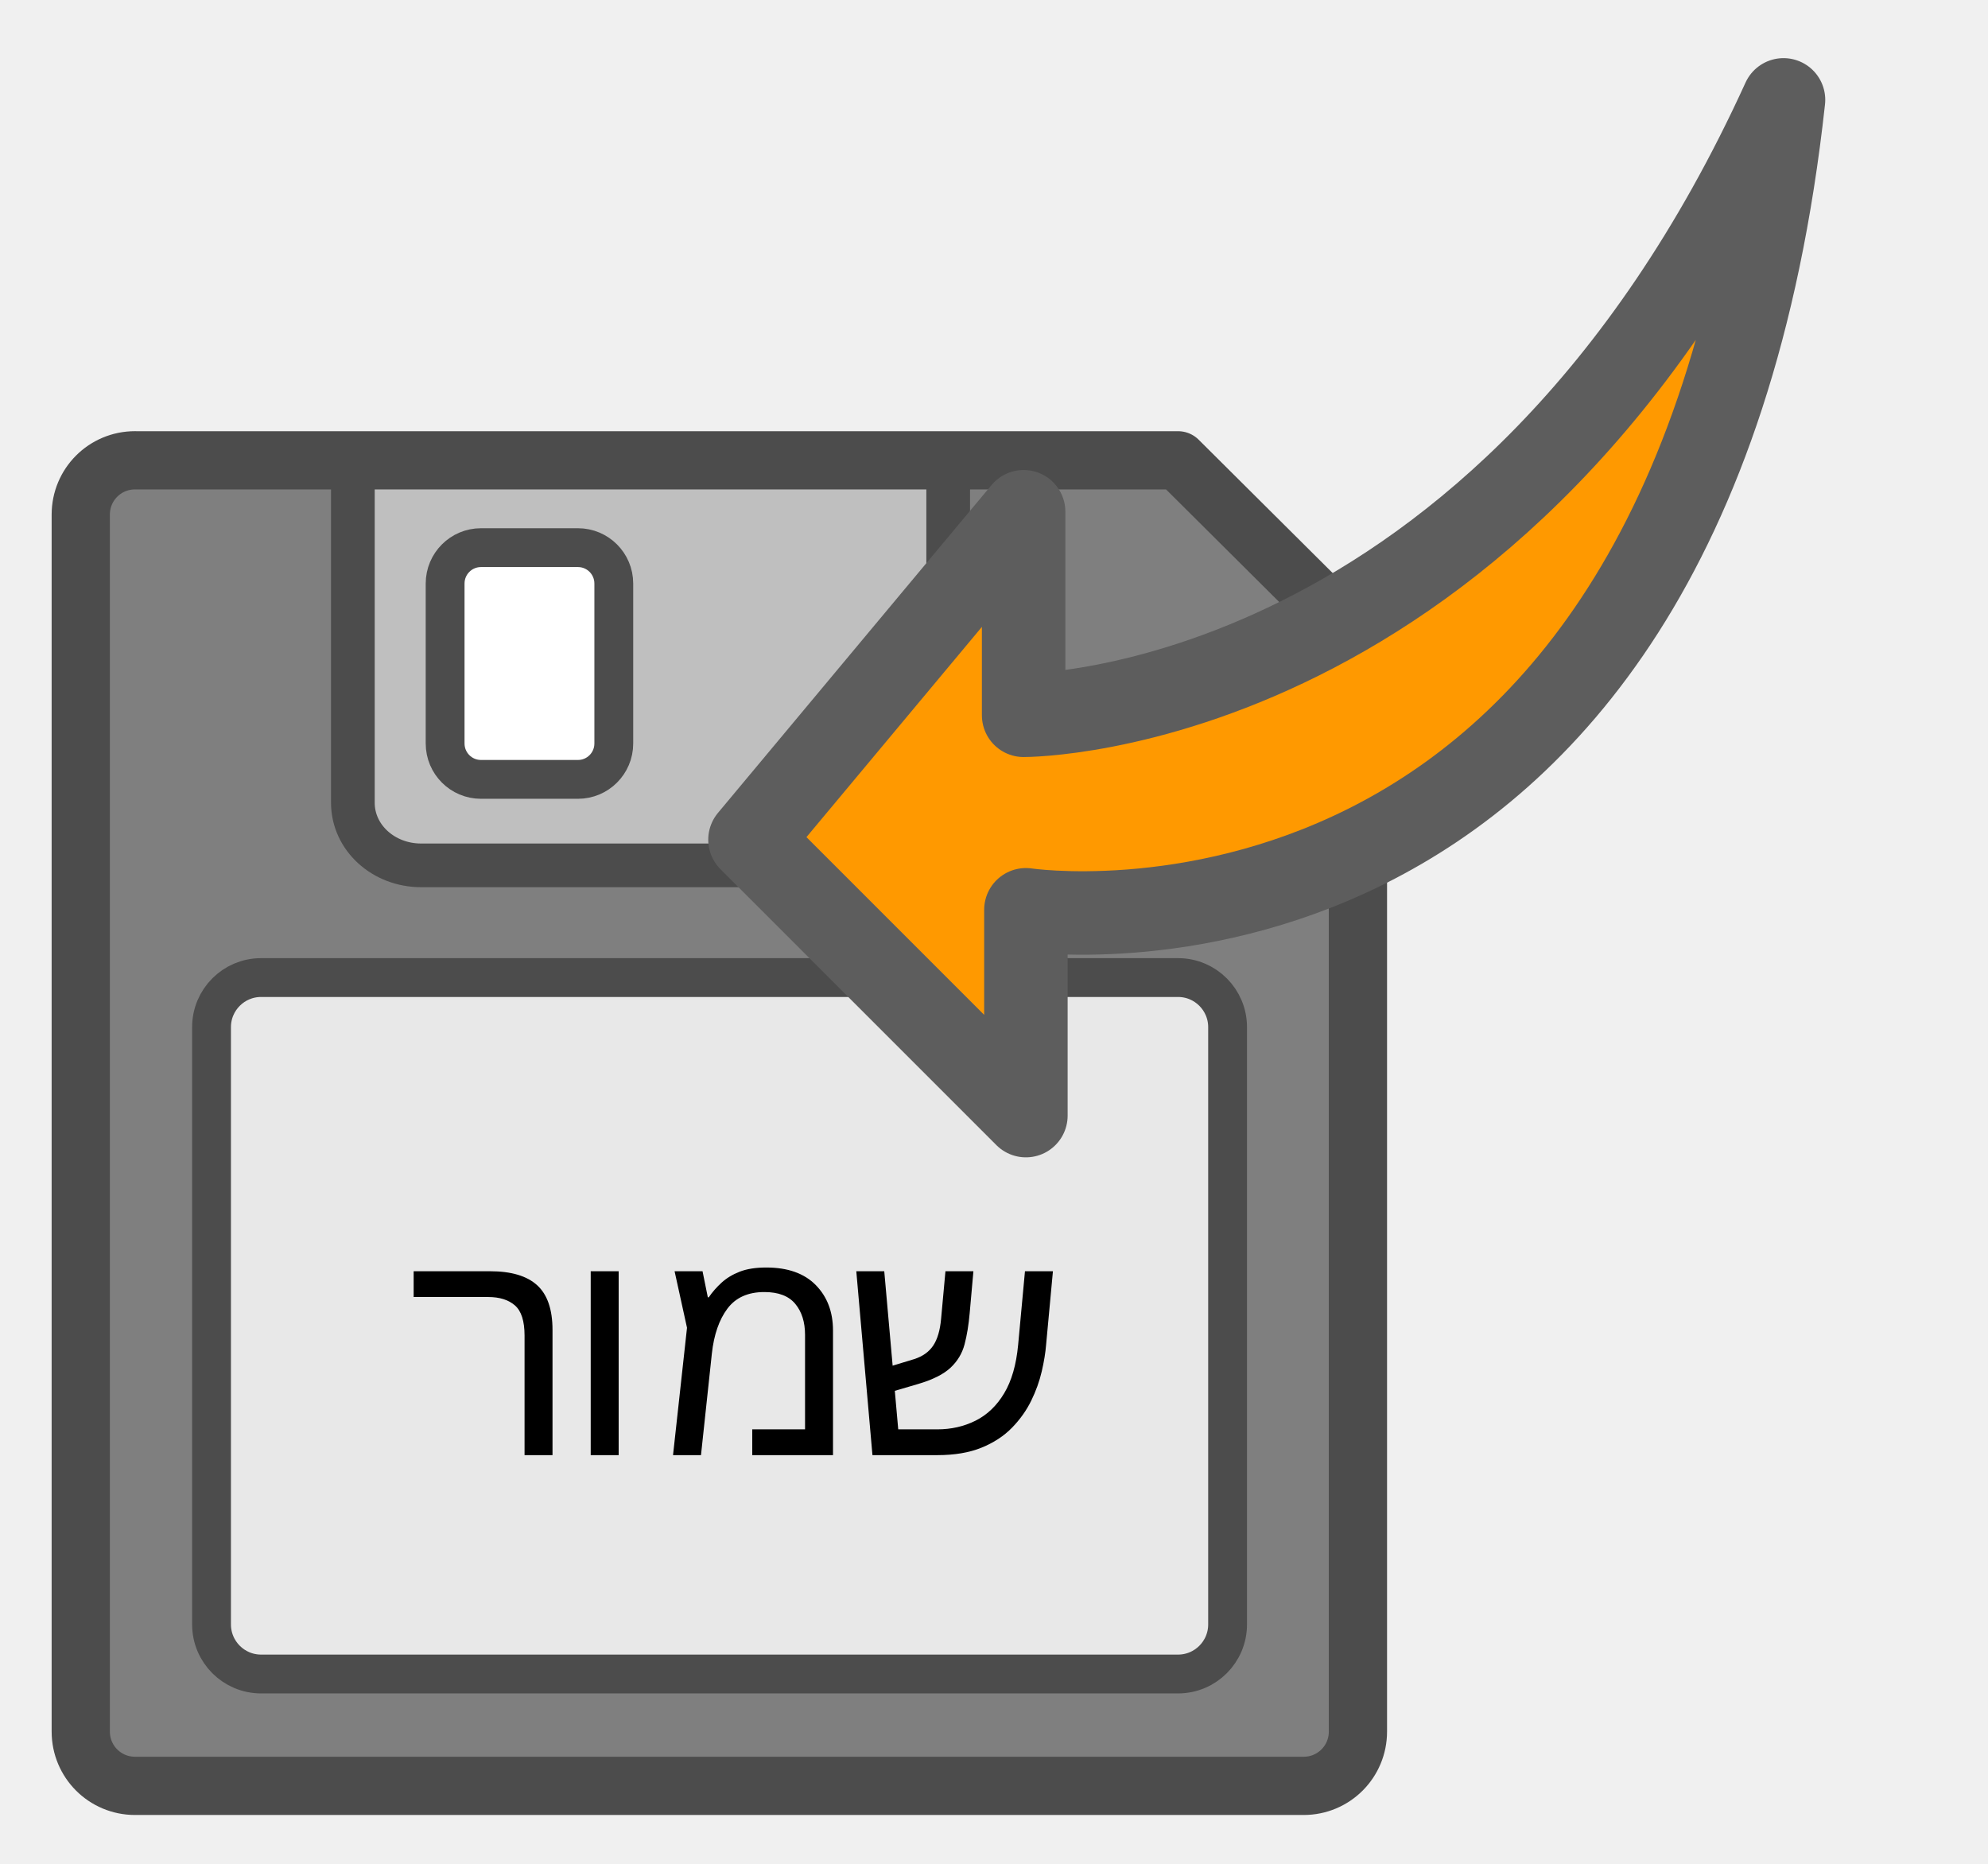
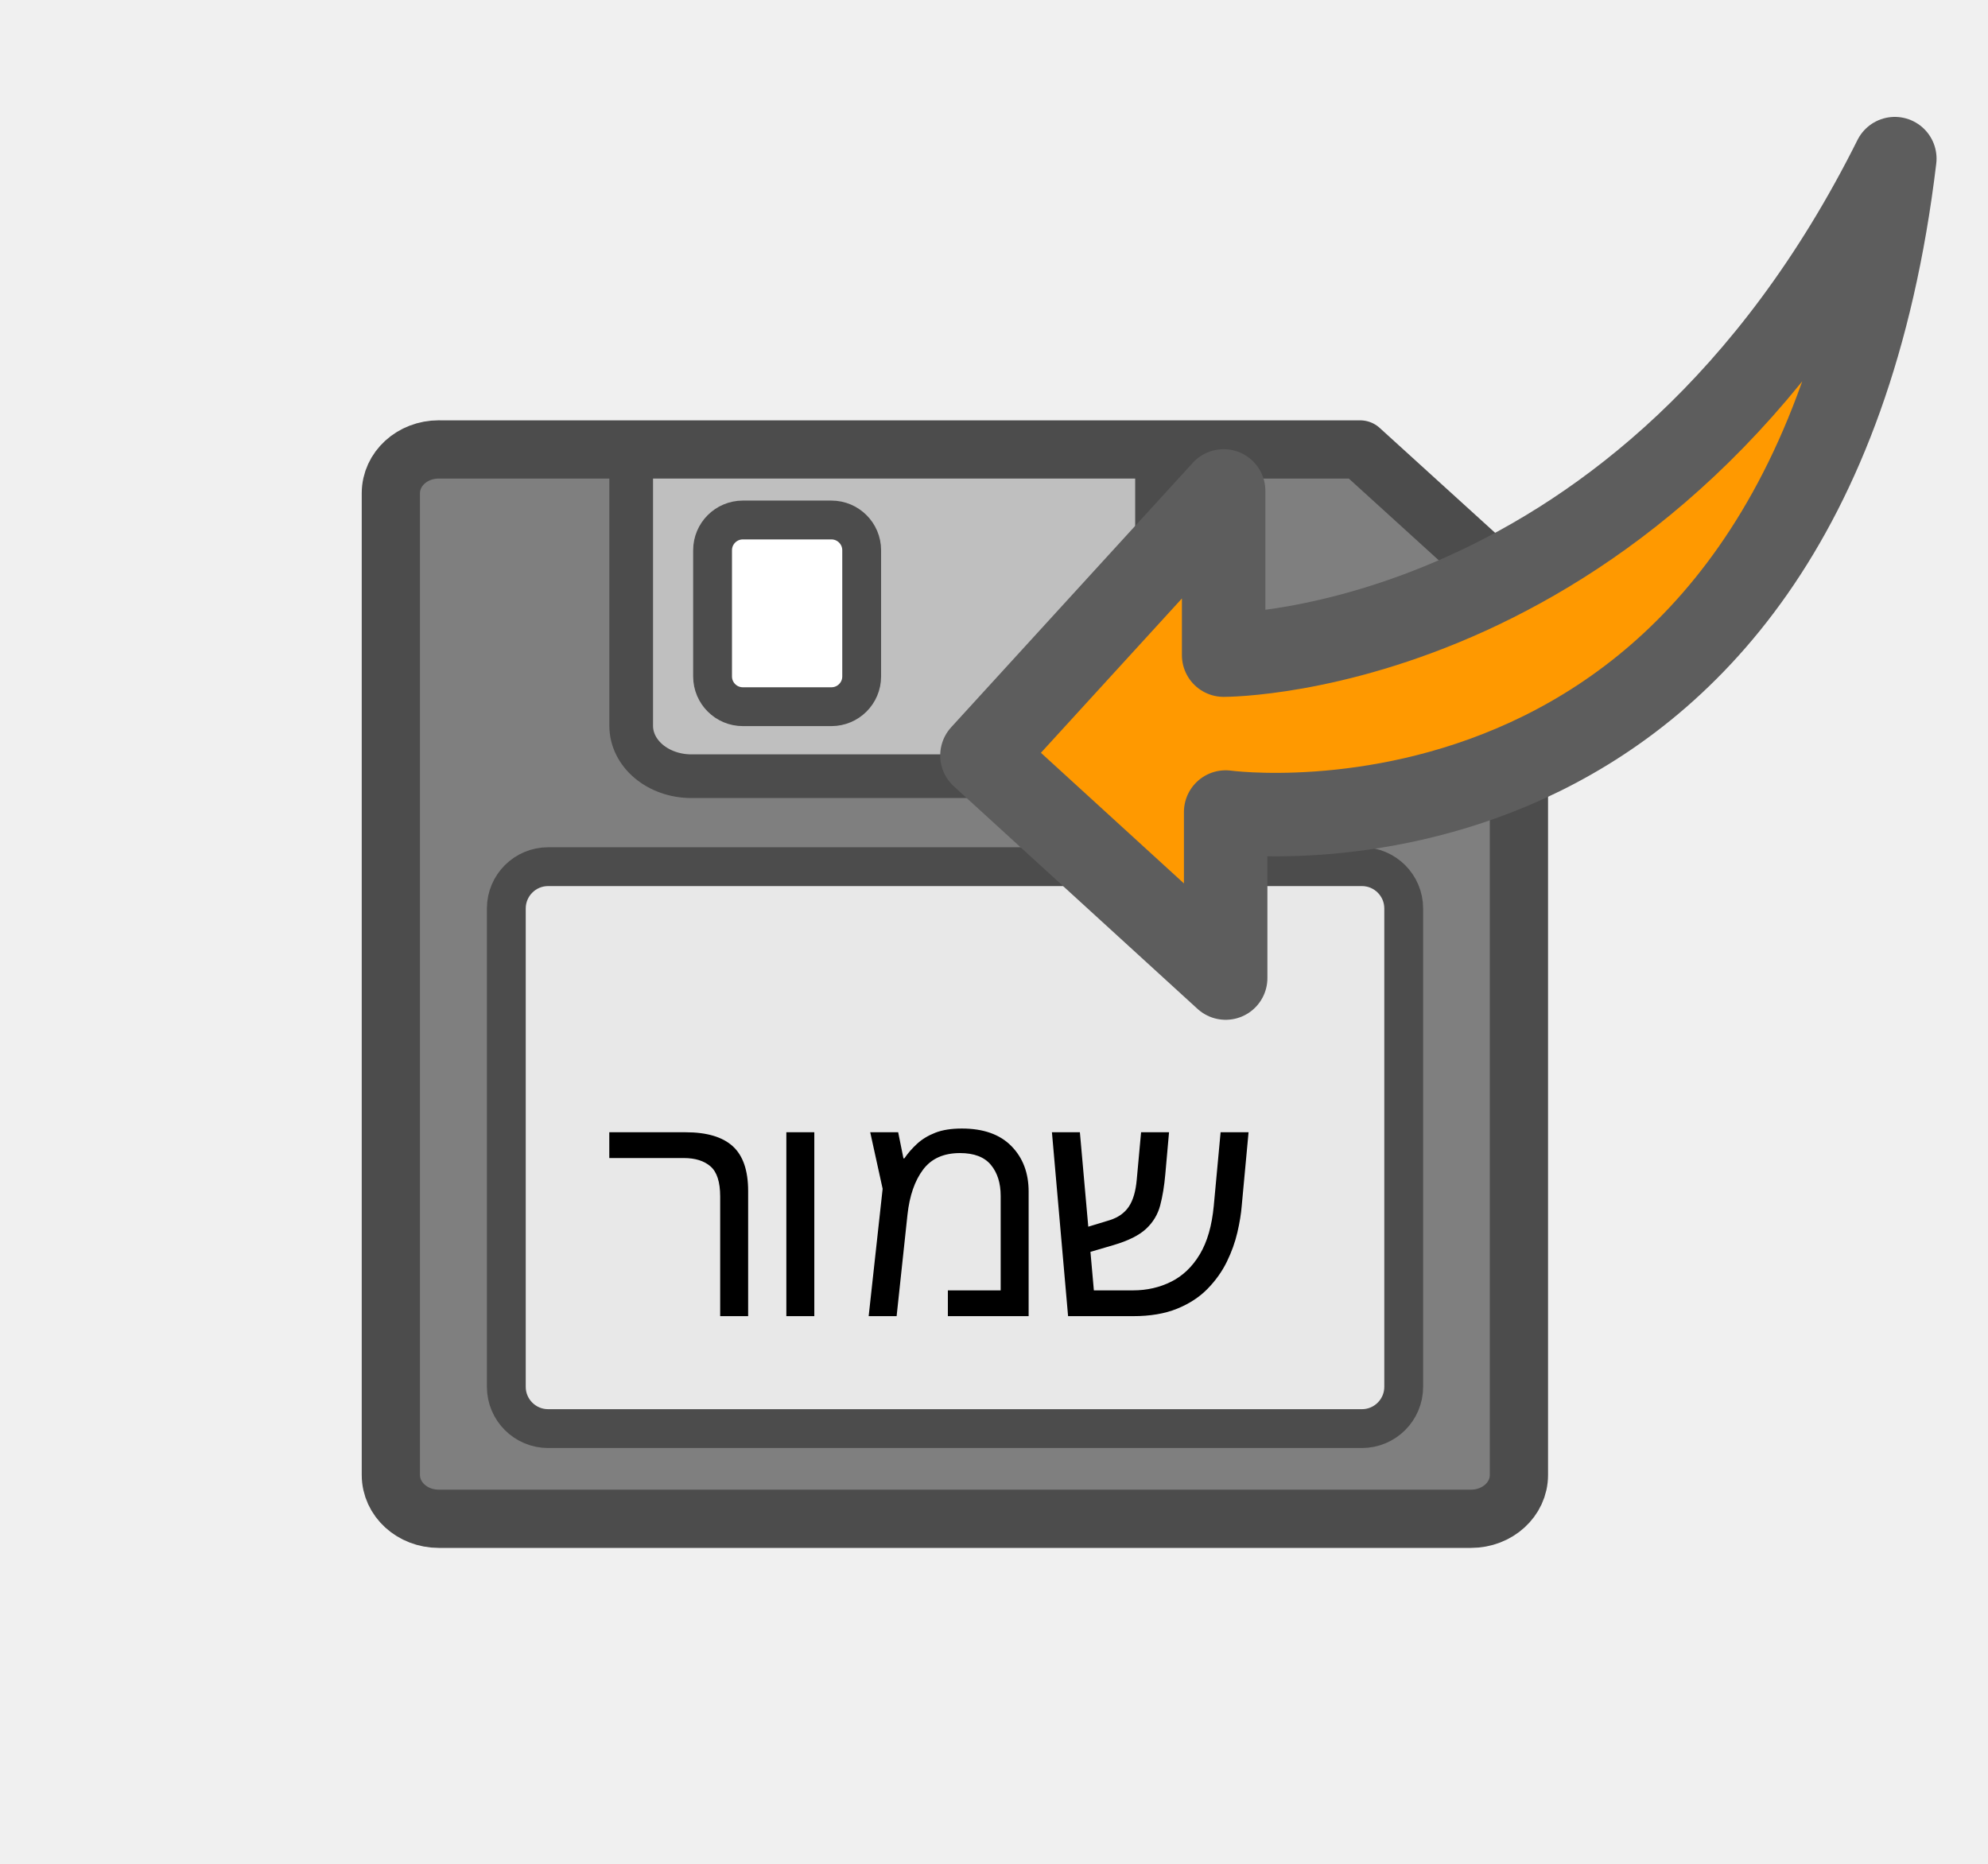
<svg xmlns="http://www.w3.org/2000/svg" style="isolation:isolate" viewBox="0 0 64 60" width="64pt" height="60pt">
  <defs>
-     <clipPath id="_clipPath_8THHsEY4uOv0CkwMp5mhRg4Es7Dpzhrx">
+     <clipPath id="_clipPath_giDEHfsiEH1irjiAQAvaFf6RzXOkxqhL">
      <rect width="64" height="60" />
    </clipPath>
  </defs>
-   <g clip-path="url(#_clipPath_8THHsEY4uOv0CkwMp5mhRg4Es7Dpzhrx)">
-     <path d=" M 4.347 14.818 C 3.379 14.818 2.6 15.598 2.6 16.566 L 2.6 55.743 C 2.6 56.711 3.379 57.491 4.347 57.491 L 41.968 57.491 C 42.936 57.491 43.715 56.711 43.715 55.743 L 43.715 20.579 L 37.927 14.819 L 4.347 14.819 L 4.347 14.818 Z " fill-rule="evenodd" fill="rgb(127,127,127)" />
-     <path d=" M 11.36 14.924 L 11.36 25.844 C 11.36 26.96 12.34 27.858 13.558 27.858 L 28.327 27.858 C 29.544 27.858 30.525 26.96 30.525 25.844 L 30.525 14.924" fill-rule="evenodd" fill="rgb(191,191,191)" vector-effect="non-scaling-stroke" stroke-width="1.875" stroke="rgb(76,76,76)" stroke-linejoin="miter" stroke-linecap="butt" stroke-miterlimit="4" />
-     <path d="M 15.483 17.63 L 18.607 17.63 C 19.243 17.63 19.76 18.147 19.76 18.785 L 19.76 23.935 C 19.76 24.573 19.243 25.09 18.607 25.09 L 15.483 25.09 C 14.847 25.09 14.33 24.573 14.33 23.935 L 14.33 18.785 C 14.33 18.147 14.847 17.63 15.483 17.63 Z" style="stroke:none;fill:#FFFFFF;stroke-miterlimit:10;" />
-     <path d="M 15.483 17.63 L 18.607 17.63 C 19.243 17.63 19.76 18.147 19.76 18.785 L 19.76 23.935 C 19.76 24.573 19.243 25.09 18.607 25.09 L 15.483 25.09 C 14.847 25.09 14.33 24.573 14.33 23.935 L 14.33 18.785 C 14.33 18.147 14.847 17.63 15.483 17.63 Z" style="fill:none;stroke:#4C4C4C;stroke-width:1.25;stroke-miterlimit:2;" />
-     <path d=" M 4.347 14.818 C 3.379 14.818 2.6 15.598 2.6 16.566 L 2.6 55.743 C 2.6 56.711 3.379 57.491 4.347 57.491 L 41.969 57.491 C 42.937 57.491 43.716 56.711 43.716 55.743 L 43.716 20.579 L 37.927 14.819 L 4.347 14.819 L 4.347 14.818 Z " fill="none" vector-effect="non-scaling-stroke" stroke-width="2.5" stroke="rgb(76,76,76)" stroke-linejoin="round" stroke-linecap="round" stroke-miterlimit="4" />
-     <path d="M 8.405 31.47 L 37.925 31.47 C 38.806 31.47 39.52 32.185 39.52 33.065 L 39.52 52.295 C 39.52 53.175 38.806 53.89 37.925 53.89 L 8.405 53.89 C 7.524 53.89 6.81 53.175 6.81 52.295 L 6.81 33.065 C 6.81 32.185 7.524 31.47 8.405 31.47 Z" style="stroke:none;fill:#E8E8E8;stroke-miterlimit:2;" />
-     <path d="M 8.405 31.47 L 37.925 31.47 C 38.806 31.47 39.52 32.185 39.52 33.065 L 39.52 52.295 C 39.52 53.175 38.806 53.89 37.925 53.89 L 8.405 53.89 C 7.524 53.89 6.81 53.175 6.81 52.295 L 6.81 33.065 C 6.81 32.185 7.524 31.47 8.405 31.47 Z" style="fill:none;stroke:#4C4C4C;stroke-width:1.25;stroke-linecap:round;stroke-linejoin:round;stroke-miterlimit:2;" />
-     <path d=" M 57.417 3.215 C 48.389 23.019 33.099 23.027 32.954 23.027 L 32.954 16.474 L 24.144 27.031 L 33.027 35.914 L 33.027 29.288 C 33.027 29.288 54.214 32.489 57.417 3.215 Z " fill-rule="evenodd" fill="rgb(255,153,0)" vector-effect="non-scaling-stroke" stroke-width="3.583" stroke="rgb(93,93,93)" stroke-linejoin="round" stroke-linecap="round" stroke-miterlimit="4" />
-     <path d=" M 30.177 46.844 L 28.087 46.844 L 27.567 40.924 L 28.467 40.924 L 28.737 43.964 L 29.427 43.754 L 29.427 43.754 Q 29.837 43.624 30.042 43.319 L 30.042 43.319 L 30.042 43.319 Q 30.247 43.014 30.297 42.454 L 30.297 42.454 L 30.437 40.924 L 31.337 40.924 L 31.217 42.274 L 31.217 42.274 Q 31.167 42.844 31.052 43.279 L 31.052 43.279 L 31.052 43.279 Q 30.937 43.714 30.602 44.029 L 30.602 44.029 L 30.602 44.029 Q 30.267 44.344 29.557 44.554 L 29.557 44.554 L 28.807 44.774 L 28.917 46.014 L 30.177 46.014 L 30.177 46.014 Q 30.847 46.014 31.407 45.734 L 31.407 45.734 L 31.407 45.734 Q 31.967 45.454 32.327 44.854 L 32.327 44.854 L 32.327 44.854 Q 32.687 44.254 32.777 43.294 L 32.777 43.294 L 32.997 40.924 L 33.897 40.924 L 33.677 43.294 L 33.677 43.294 Q 33.647 43.674 33.537 44.149 L 33.537 44.149 L 33.537 44.149 Q 33.427 44.624 33.197 45.094 L 33.197 45.094 L 33.197 45.094 Q 32.967 45.564 32.577 45.964 L 32.577 45.964 L 32.577 45.964 Q 32.187 46.364 31.597 46.604 L 31.597 46.604 L 31.597 46.604 Q 31.007 46.844 30.177 46.844 L 30.177 46.844 L 30.177 46.844 Z  M 24.667 40.804 L 24.667 40.804 L 24.667 40.804 Q 25.707 40.804 26.262 41.369 L 26.262 41.369 L 26.262 41.369 Q 26.817 41.934 26.817 42.834 L 26.817 42.834 L 26.817 46.844 L 24.217 46.844 L 24.217 46.014 L 25.917 46.014 L 25.917 42.974 L 25.917 42.974 Q 25.917 42.354 25.602 41.974 L 25.602 41.974 L 25.602 41.974 Q 25.287 41.594 24.607 41.594 L 24.607 41.594 L 24.607 41.594 Q 23.817 41.594 23.417 42.129 L 23.417 42.129 L 23.417 42.129 Q 23.017 42.664 22.917 43.574 L 22.917 43.574 L 22.567 46.844 L 21.667 46.844 L 22.117 42.744 L 21.717 40.924 L 22.617 40.924 L 22.787 41.764 L 22.817 41.764 L 22.817 41.764 Q 22.987 41.514 23.227 41.294 L 23.227 41.294 L 23.227 41.294 Q 23.467 41.074 23.812 40.939 L 23.812 40.939 L 23.812 40.939 Q 24.157 40.804 24.667 40.804 Z  M 19.917 46.844 L 19.017 46.844 L 19.017 40.924 L 19.917 40.924 L 19.917 46.844 L 19.917 46.844 Z  M 17.787 46.844 L 16.887 46.844 L 16.887 42.994 L 16.887 42.994 Q 16.887 42.294 16.577 42.024 L 16.577 42.024 L 16.577 42.024 Q 16.267 41.754 15.717 41.754 L 15.717 41.754 L 13.317 41.754 L 13.317 40.924 L 15.777 40.924 L 15.777 40.924 Q 16.797 40.924 17.292 41.374 L 17.292 41.374 L 17.292 41.374 Q 17.787 41.824 17.787 42.814 L 17.787 42.814 L 17.787 46.844 L 17.787 46.844 Z " fill="rgb(0,0,0)" />
+   <g clip-path="url(#_clipPath_giDEHfsiEH1irjiAQAvaFf6RzXOkxqhL)">
+     <path d=" M 14.126 14.468 C 13.271 14.468 12.583 15.097 12.583 15.878 L 12.583 47.483 C 12.583 48.264 13.271 48.893 14.126 48.893 L 47.355 48.893 C 48.21 48.893 48.898 48.264 48.898 47.483 L 48.898 19.116 L 43.786 14.469 L 14.126 14.469 L 14.126 14.468 Z " fill-rule="evenodd" fill="rgb(127,127,127)" />
+     <path d=" M 20.32 14.553 L 20.32 23.363 C 20.32 24.263 21.186 24.988 22.262 24.988 L 35.306 24.988 C 36.381 24.988 37.248 24.263 37.248 23.363 L 37.248 14.553" fill-rule="evenodd" fill="rgb(191,191,191)" vector-effect="non-scaling-stroke" stroke-width="1.875" stroke="rgb(76,76,76)" stroke-linejoin="miter" stroke-linecap="butt" stroke-miterlimit="4" />
+     <path d="M 23.914 16.74 L 26.766 16.74 C 27.303 16.74 27.74 17.176 27.74 17.713 L 27.74 21.777 C 27.74 22.314 27.303 22.75 26.766 22.75 L 23.914 22.75 C 23.377 22.75 22.94 22.314 22.94 21.777 L 22.94 17.713 C 22.94 17.176 23.377 16.74 23.914 16.74 Z" style="stroke:none;fill:#FFFFFF;stroke-miterlimit:10;" />
+     <path d="M 23.914 16.74 L 26.766 16.74 C 27.303 16.74 27.74 17.176 27.74 17.713 L 27.74 21.777 C 27.74 22.314 27.303 22.75 26.766 22.75 L 23.914 22.75 C 23.377 22.75 22.94 22.314 22.94 21.777 L 22.94 17.713 C 22.94 17.176 23.377 16.74 23.914 16.74 Z" style="fill:none;stroke:#4C4C4C;stroke-width:1.25;stroke-miterlimit:2;" />
+     <path d=" M 14.126 14.468 C 13.271 14.468 12.583 15.097 12.583 15.878 L 12.583 47.483 C 12.583 48.264 13.271 48.893 14.126 48.893 L 47.355 48.893 C 48.21 48.893 48.899 48.264 48.899 47.483 L 48.899 19.116 L 43.786 14.469 L 14.126 14.469 L 14.126 14.468 Z " fill="none" vector-effect="non-scaling-stroke" stroke-width="2.5" stroke="rgb(76,76,76)" stroke-linejoin="round" stroke-linecap="round" stroke-miterlimit="4" />
+     <path d="M 17.646 27.9 L 43.844 27.9 C 44.587 27.9 45.19 28.503 45.19 29.246 L 45.19 44.644 C 45.19 45.387 44.587 45.99 43.844 45.99 L 17.646 45.99 C 16.903 45.99 16.3 45.387 16.3 44.644 L 16.3 29.246 C 16.3 28.503 16.903 27.9 17.646 27.9 Z" style="stroke:none;fill:#E8E8E8;stroke-miterlimit:2;" />
+     <path d="M 17.646 27.9 L 43.844 27.9 C 44.587 27.9 45.19 28.503 45.19 29.246 L 45.19 44.644 C 45.19 45.387 44.587 45.99 43.844 45.99 L 17.646 45.99 C 16.903 45.99 16.3 45.387 16.3 44.644 L 16.3 29.246 C 16.3 28.503 16.903 27.9 17.646 27.9 Z" style="fill:none;stroke:#4C4C4C;stroke-width:1.25;stroke-linecap:round;stroke-linejoin:round;stroke-miterlimit:2;" />
+     <path d=" M 61 5.107 C 53.026 21.084 39.521 21.09 39.393 21.09 L 39.393 15.804 L 31.612 24.32 L 39.458 31.486 L 39.458 26.141 C 39.458 26.141 58.171 28.723 61 5.107 Z " fill-rule="evenodd" fill="rgb(255,153,0)" vector-effect="non-scaling-stroke" stroke-width="3.583" stroke="rgb(93,93,93)" stroke-linejoin="round" stroke-linecap="round" stroke-miterlimit="4" />
+     <path d=" M 36.475 42.37 L 34.385 42.37 L 33.865 36.45 L 34.765 36.45 L 35.035 39.49 L 35.725 39.28 L 35.725 39.28 Q 36.135 39.15 36.34 38.845 L 36.34 38.845 L 36.34 38.845 Q 36.545 38.54 36.595 37.98 L 36.595 37.98 L 36.735 36.45 L 37.635 36.45 L 37.515 37.8 L 37.515 37.8 Q 37.465 38.37 37.35 38.805 L 37.35 38.805 L 37.35 38.805 Q 37.235 39.24 36.9 39.555 L 36.9 39.555 L 36.9 39.555 Q 36.565 39.87 35.855 40.08 L 35.855 40.08 L 35.105 40.3 L 35.215 41.54 L 36.475 41.54 L 36.475 41.54 Q 37.145 41.54 37.705 41.26 L 37.705 41.26 L 37.705 41.26 Q 38.265 40.98 38.625 40.38 L 38.625 40.38 L 38.625 40.38 Q 38.985 39.78 39.075 38.82 L 39.075 38.82 L 39.295 36.45 L 40.195 36.45 L 39.975 38.82 L 39.975 38.82 Q 39.945 39.2 39.835 39.675 L 39.835 39.675 L 39.835 39.675 Q 39.725 40.15 39.495 40.62 L 39.495 40.62 L 39.495 40.62 Q 39.265 41.09 38.875 41.49 L 38.875 41.49 L 38.875 41.49 Q 38.485 41.89 37.895 42.13 L 37.895 42.13 L 37.895 42.13 Q 37.305 42.37 36.475 42.37 L 36.475 42.37 L 36.475 42.37 Z  M 30.965 36.33 L 30.965 36.33 L 30.965 36.33 Q 32.005 36.33 32.56 36.895 L 32.56 36.895 L 32.56 36.895 Q 33.115 37.46 33.115 38.36 L 33.115 38.36 L 33.115 42.37 L 30.515 42.37 L 30.515 41.54 L 32.215 41.54 L 32.215 38.5 L 32.215 38.5 Q 32.215 37.88 31.9 37.5 L 31.9 37.5 L 31.9 37.5 Q 31.585 37.12 30.905 37.12 L 30.905 37.12 L 30.905 37.12 Q 30.115 37.12 29.715 37.655 L 29.715 37.655 L 29.715 37.655 Q 29.315 38.19 29.215 39.1 L 29.215 39.1 L 28.865 42.37 L 27.965 42.37 L 28.415 38.27 L 28.015 36.45 L 28.915 36.45 L 29.085 37.29 L 29.115 37.29 L 29.115 37.29 Q 29.285 37.04 29.525 36.82 L 29.525 36.82 L 29.525 36.82 Q 29.765 36.6 30.11 36.465 L 30.11 36.465 L 30.11 36.465 Q 30.455 36.33 30.965 36.33 Z  M 26.215 42.37 L 25.315 42.37 L 25.315 36.45 L 26.215 36.45 L 26.215 42.37 L 26.215 42.37 Z  M 24.085 42.37 L 23.185 42.37 L 23.185 38.52 L 23.185 38.52 Q 23.185 37.82 22.875 37.55 L 22.875 37.55 L 22.875 37.55 Q 22.565 37.28 22.015 37.28 L 22.015 37.28 L 19.615 37.28 L 19.615 36.45 L 22.075 36.45 L 22.075 36.45 Q 23.095 36.45 23.59 36.9 L 23.59 36.9 L 23.59 36.9 Q 24.085 37.35 24.085 38.34 L 24.085 38.34 L 24.085 42.37 L 24.085 42.37 Z " fill="rgb(0,0,0)" />
  </g>
</svg>
